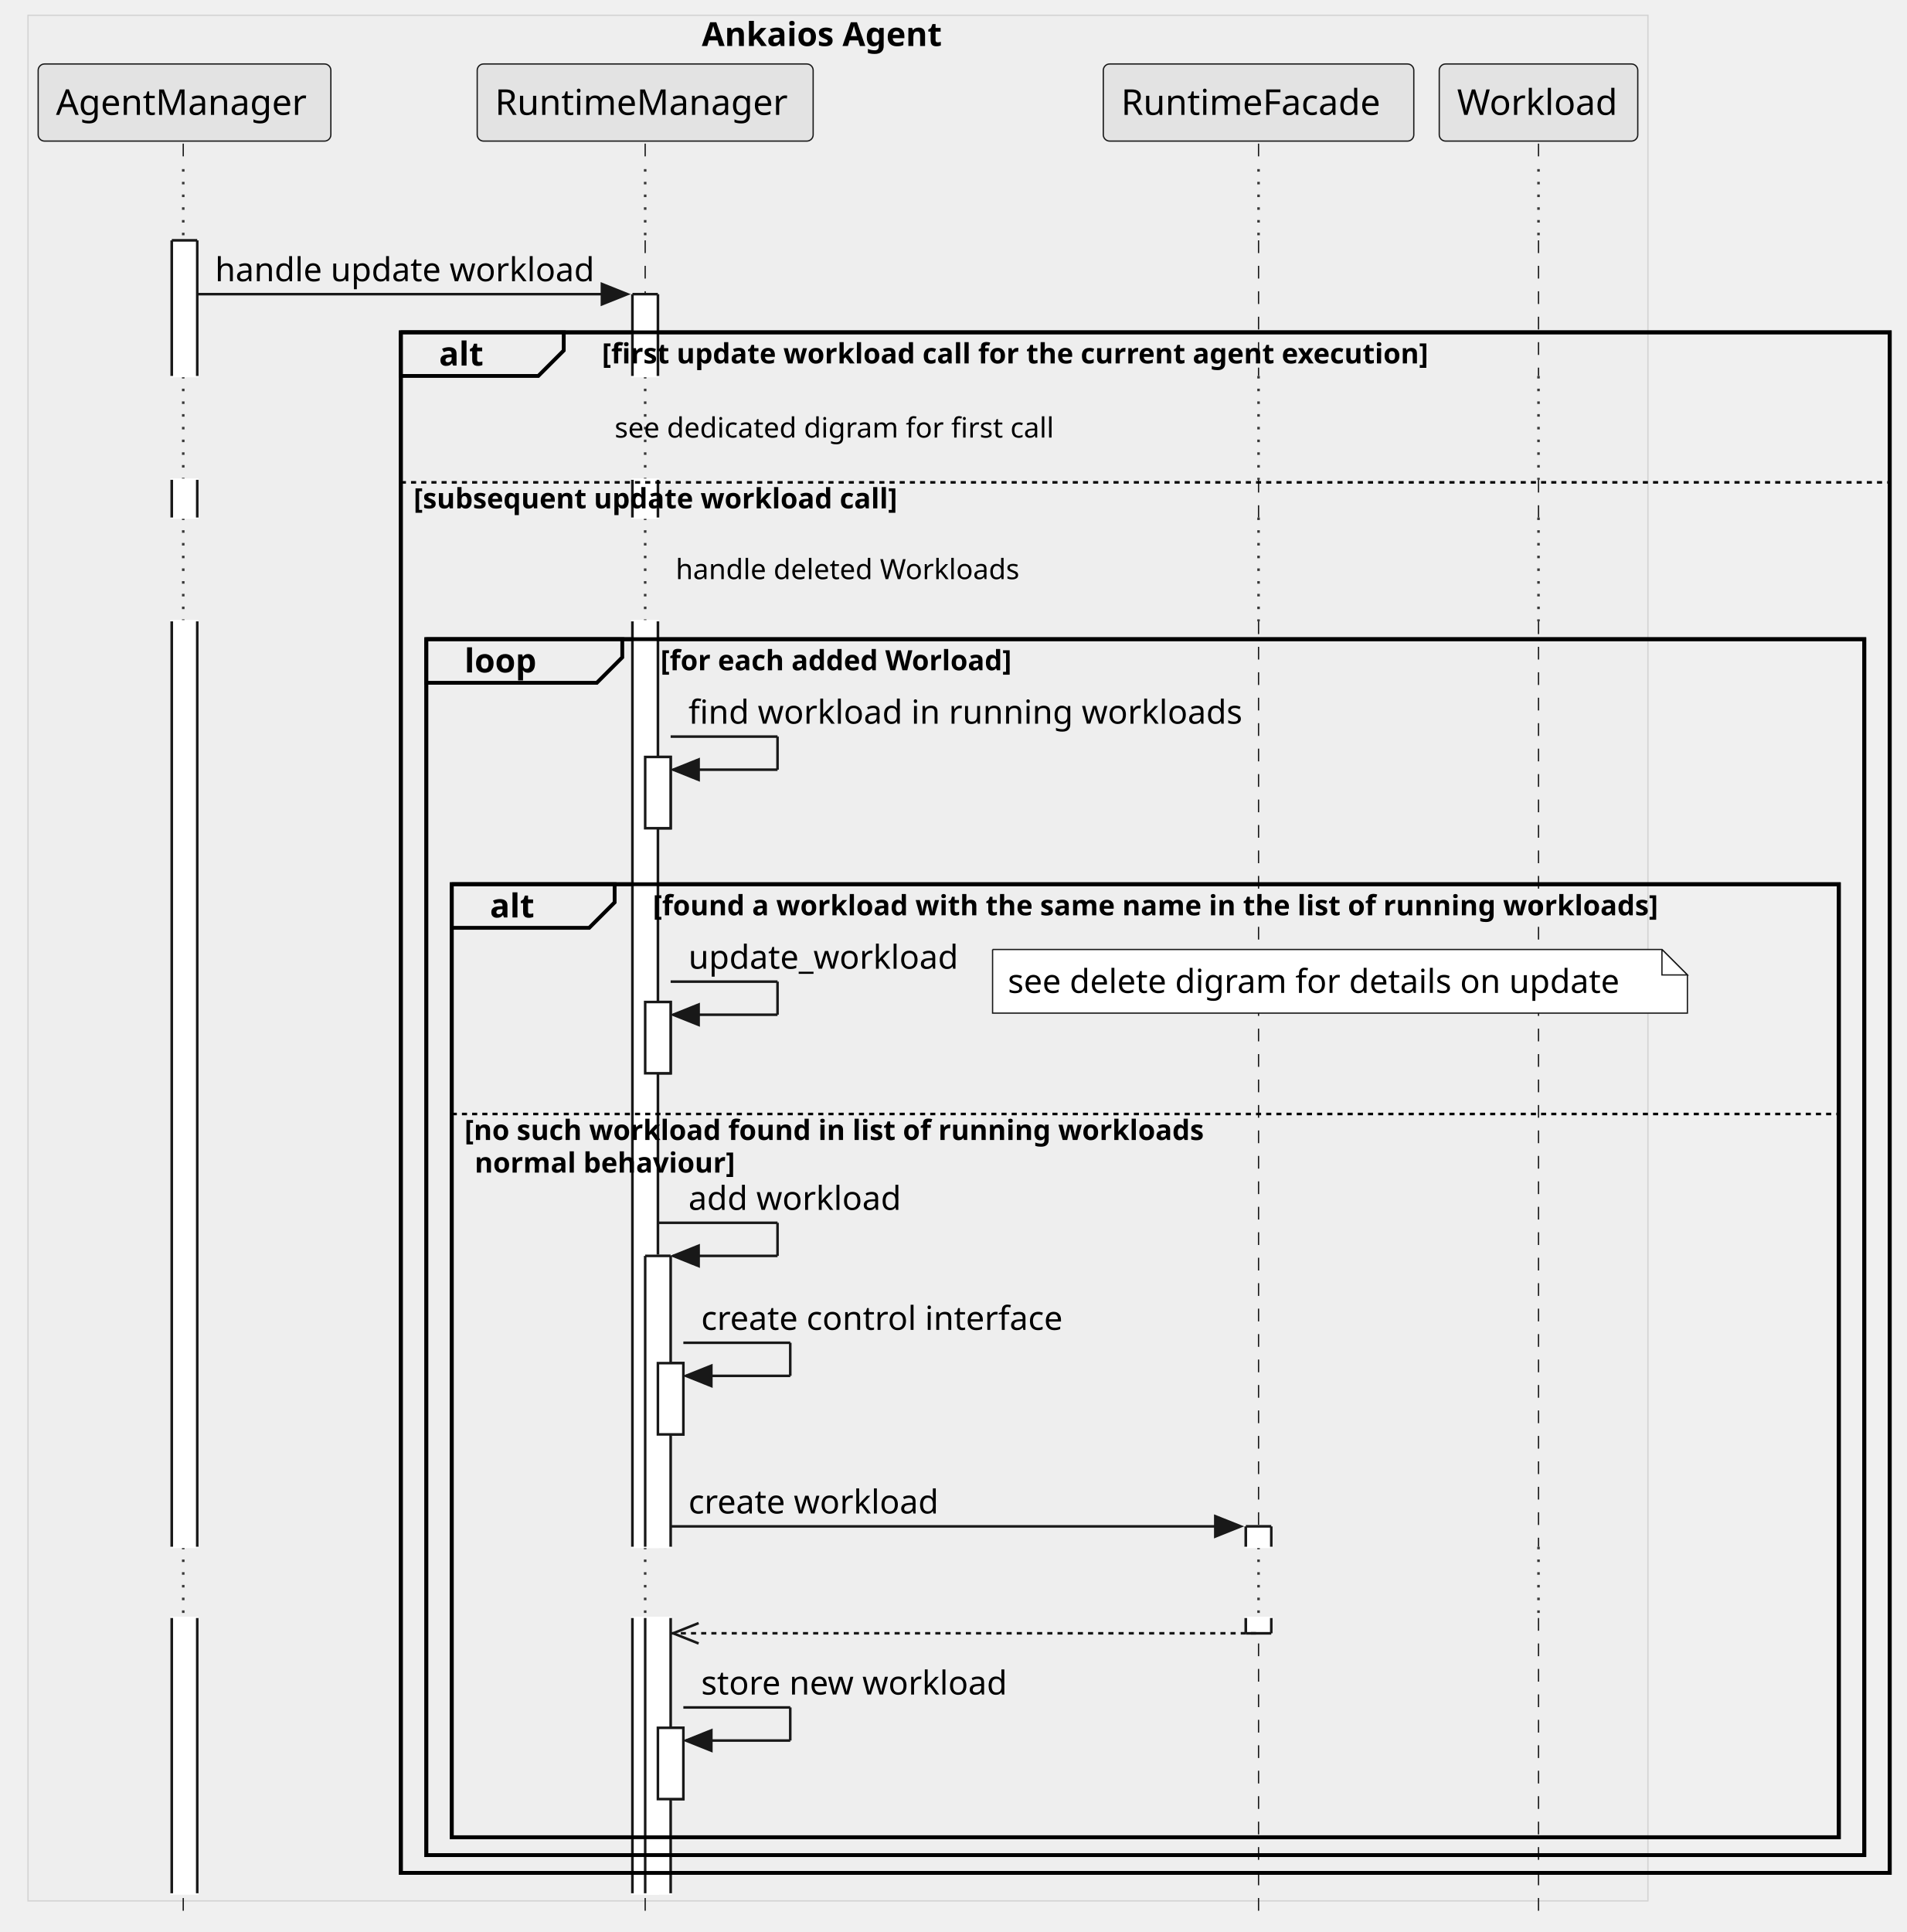
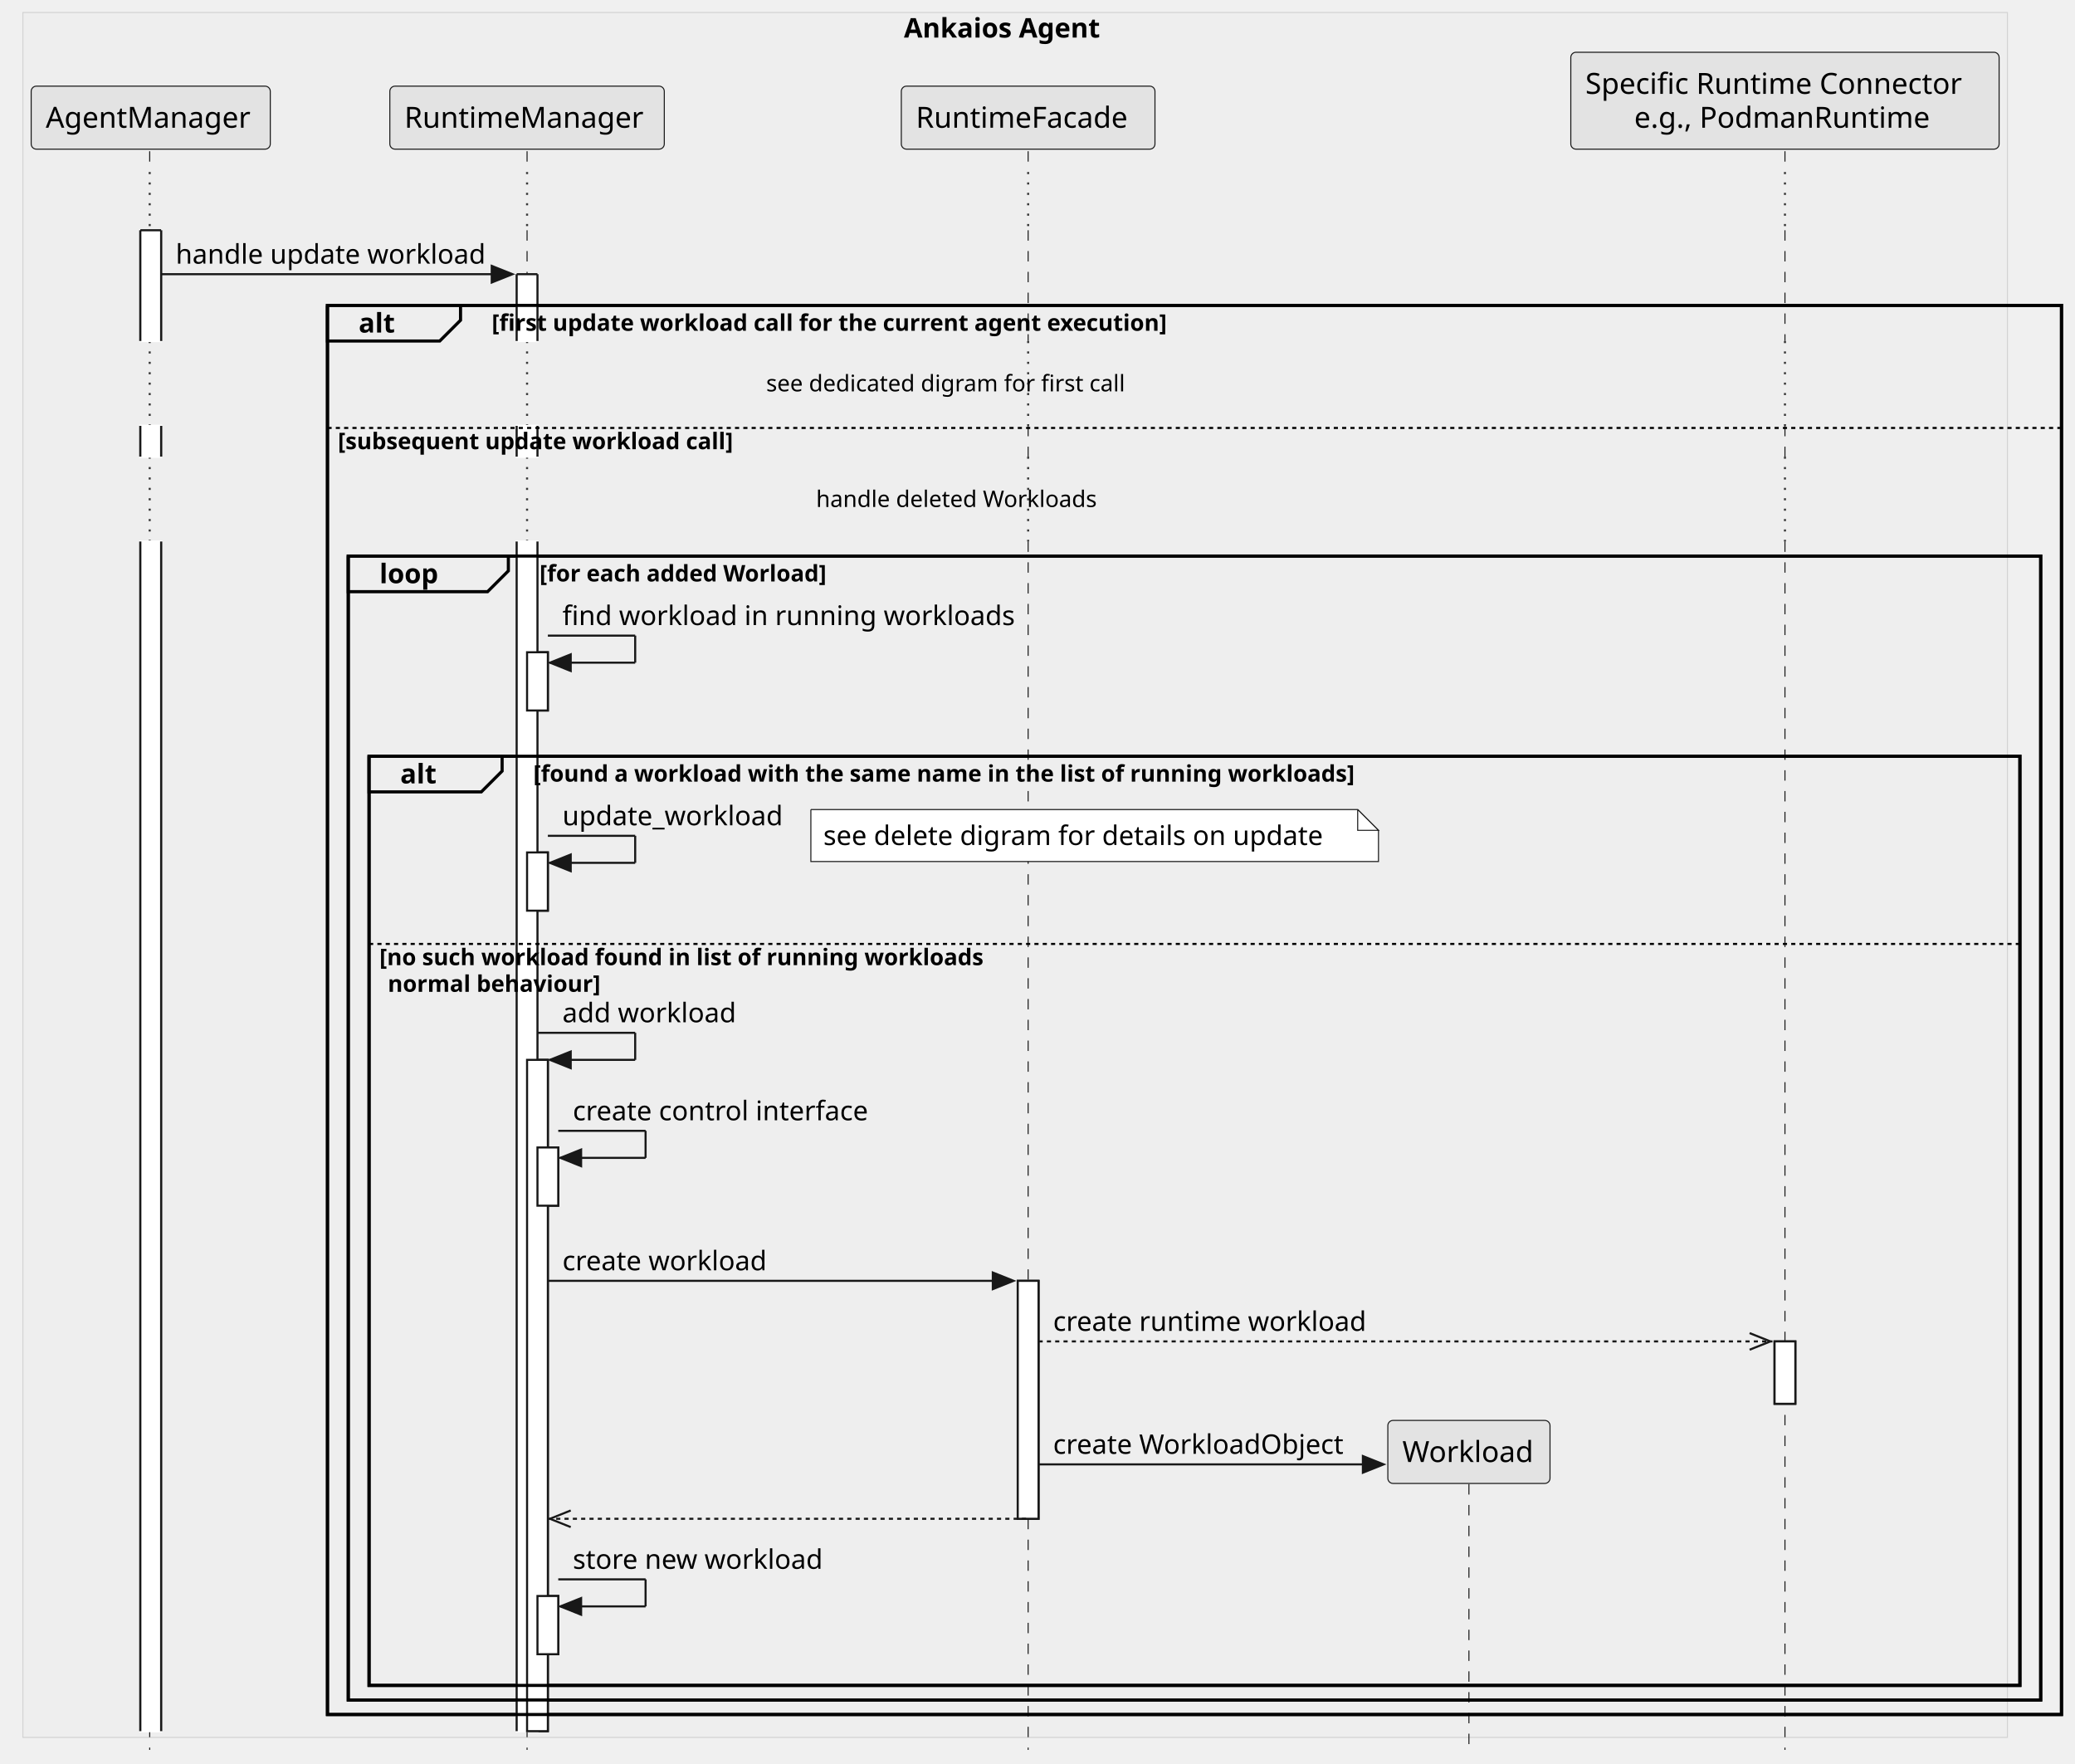
- <svg xmlns="http://www.w3.org/2000/svg" contentStyleType="text/css" height="759px" preserveAspectRatio="none" style="width:749px;height:759px;background:#FFFFFF;" version="1.1" viewBox="0 0 749 759" width="749px" zoomAndPan="magnify">
+ <svg xmlns="http://www.w3.org/2000/svg" contentStyleType="text/css" height="848px" preserveAspectRatio="none" style="width:998px;height:848px;background:#FFFFFF;" version="1.1" viewBox="0 0 998 848" width="998px" zoomAndPan="magnify">
  <defs />
  <g>
-     <rect fill="#EEEEEE" height="740.781" style="stroke:#D3D3D3;stroke-width:0.5;" width="636.5" x="11" y="6" />
-     <text fill="#000000" font-family="sans-serif" font-size="13" font-weight="bold" lengthAdjust="spacing" textLength="107" x="275.75" y="18.067">Ankaios Agent</text>
-     <rect fill="#FFFFFF" height="53.266" style="stroke:#FFFFFF;stroke-width:1.0;" width="10" x="67.5" y="94.43" />
-     <line style="stroke:#181818;stroke-width:1.0;" x1="67.5" x2="67.5" y1="94.43" y2="147.695" />
-     <line style="stroke:#181818;stroke-width:1.0;" x1="77.5" x2="77.5" y1="94.43" y2="147.695" />
-     <line style="stroke:#181818;stroke-width:1.0;" x1="67.5" x2="77.5" y1="94.43" y2="94.43" />
-     <rect fill="#FFFFFF" height="14.805" style="stroke:#FFFFFF;stroke-width:1.0;" width="10" x="67.5" y="188.5" />
-     <line style="stroke:#181818;stroke-width:1.0;" x1="67.5" x2="67.5" y1="188.5" y2="203.305" />
-     <line style="stroke:#181818;stroke-width:1.0;" x1="77.5" x2="77.5" y1="188.5" y2="203.305" />
-     <rect fill="#FFFFFF" height="363.539" style="stroke:#FFFFFF;stroke-width:1.0;" width="10" x="67.5" y="244.109" />
-     <line style="stroke:#181818;stroke-width:1.0;" x1="67.5" x2="67.5" y1="244.109" y2="607.648" />
-     <line style="stroke:#181818;stroke-width:1.0;" x1="77.5" x2="77.5" y1="244.109" y2="607.648" />
-     <rect fill="#FFFFFF" height="108.133" style="stroke:#FFFFFF;stroke-width:1.0;" width="10" x="67.5" y="635.648" />
-     <line style="stroke:#181818;stroke-width:1.0;" x1="67.5" x2="67.5" y1="635.648" y2="743.781" />
-     <line style="stroke:#181818;stroke-width:1.0;" x1="77.5" x2="77.5" y1="635.648" y2="743.781" />
-     <rect fill="#FFFFFF" height="32.133" style="stroke:#FFFFFF;stroke-width:1.0;" width="10" x="248.5" y="115.562" />
-     <line style="stroke:#181818;stroke-width:1.0;" x1="248.5" x2="248.5" y1="115.562" y2="147.695" />
-     <line style="stroke:#181818;stroke-width:1.0;" x1="258.5" x2="258.5" y1="115.562" y2="147.695" />
-     <line style="stroke:#181818;stroke-width:1.0;" x1="248.5" x2="258.5" y1="115.562" y2="115.562" />
-     <rect fill="#FFFFFF" height="14.805" style="stroke:#FFFFFF;stroke-width:1.0;" width="10" x="248.5" y="188.5" />
-     <line style="stroke:#181818;stroke-width:1.0;" x1="248.5" x2="248.5" y1="188.5" y2="203.305" />
-     <line style="stroke:#181818;stroke-width:1.0;" x1="258.5" x2="258.5" y1="188.5" y2="203.305" />
-     <rect fill="#FFFFFF" height="363.539" style="stroke:#FFFFFF;stroke-width:1.0;" width="10" x="248.5" y="244.109" />
-     <line style="stroke:#181818;stroke-width:1.0;" x1="248.5" x2="248.5" y1="244.109" y2="607.648" />
-     <line style="stroke:#181818;stroke-width:1.0;" x1="258.5" x2="258.5" y1="244.109" y2="607.648" />
-     <rect fill="#FFFFFF" height="108.133" style="stroke:#FFFFFF;stroke-width:1.0;" width="10" x="248.5" y="635.648" />
-     <line style="stroke:#181818;stroke-width:1.0;" x1="248.5" x2="248.5" y1="635.648" y2="743.781" />
-     <line style="stroke:#181818;stroke-width:1.0;" x1="258.5" x2="258.5" y1="635.648" y2="743.781" />
-     <rect fill="#FFFFFF" height="28" style="stroke:#181818;stroke-width:1.0;" width="10" x="253.5" y="297.375" />
-     <rect fill="#FFFFFF" height="28" style="stroke:#181818;stroke-width:1.0;" width="10" x="253.5" y="393.641" />
-     <rect fill="#FFFFFF" height="114.266" style="stroke:#FFFFFF;stroke-width:1.0;" width="10" x="253.5" y="493.383" />
-     <line style="stroke:#181818;stroke-width:1.0;" x1="253.5" x2="253.5" y1="493.383" y2="607.648" />
-     <line style="stroke:#181818;stroke-width:1.0;" x1="263.5" x2="263.5" y1="493.383" y2="607.648" />
-     <line style="stroke:#181818;stroke-width:1.0;" x1="253.5" x2="263.5" y1="493.383" y2="493.383" />
-     <rect fill="#FFFFFF" height="108.133" style="stroke:#FFFFFF;stroke-width:1.0;" width="10" x="253.5" y="635.648" />
-     <line style="stroke:#181818;stroke-width:1.0;" x1="253.5" x2="253.5" y1="635.648" y2="743.781" />
-     <line style="stroke:#181818;stroke-width:1.0;" x1="263.5" x2="263.5" y1="635.648" y2="743.781" />
-     <rect fill="#FFFFFF" height="28" style="stroke:#181818;stroke-width:1.0;" width="10" x="258.5" y="535.516" />
-     <rect fill="#FFFFFF" height="28" style="stroke:#181818;stroke-width:1.0;" width="10" x="258.5" y="678.781" />
-     <rect fill="#FFFFFF" height="8" style="stroke:#FFFFFF;stroke-width:1.0;" width="10" x="489.5" y="599.648" />
-     <line style="stroke:#181818;stroke-width:1.0;" x1="489.5" x2="489.5" y1="599.648" y2="607.648" />
-     <line style="stroke:#181818;stroke-width:1.0;" x1="499.5" x2="499.5" y1="599.648" y2="607.648" />
-     <line style="stroke:#181818;stroke-width:1.0;" x1="489.5" x2="499.5" y1="599.648" y2="599.648" />
-     <rect fill="#FFFFFF" height="6" style="stroke:#FFFFFF;stroke-width:1.0;" width="10" x="489.5" y="635.648" />
-     <line style="stroke:#181818;stroke-width:1.0;" x1="489.5" x2="489.5" y1="635.648" y2="641.648" />
-     <line style="stroke:#181818;stroke-width:1.0;" x1="499.5" x2="499.5" y1="635.648" y2="641.648" />
-     <line style="stroke:#181818;stroke-width:1.0;" x1="489.5" x2="499.5" y1="641.648" y2="641.648" />
-     <rect fill="none" height="605.219" style="stroke:#000000;stroke-width:1.5;" width="585" x="157.5" y="130.562" />
-     <rect fill="none" height="477.672" style="stroke:#000000;stroke-width:1.5;" width="565" x="167.5" y="251.109" />
-     <rect fill="none" height="374.406" style="stroke:#000000;stroke-width:1.5;" width="545" x="177.5" y="347.375" />
-     <line style="stroke:#181818;stroke-width:0.5;stroke-dasharray:5.0,5.0;" x1="72" x2="72" y1="56.43" y2="66.43" />
-     <line style="stroke:#383838;stroke-width:1.0;stroke-dasharray:1.0,4.0;" x1="72" x2="72" y1="66.43" y2="94.43" />
-     <line style="stroke:#181818;stroke-width:0.5;stroke-dasharray:5.0,5.0;" x1="72" x2="72" y1="94.43" y2="147.695" />
-     <line style="stroke:#383838;stroke-width:1.0;stroke-dasharray:1.0,4.0;" x1="72" x2="72" y1="147.695" y2="188.5" />
-     <line style="stroke:#181818;stroke-width:0.5;stroke-dasharray:5.0,5.0;" x1="72" x2="72" y1="188.5" y2="203.305" />
-     <line style="stroke:#383838;stroke-width:1.0;stroke-dasharray:1.0,4.0;" x1="72" x2="72" y1="203.305" y2="244.109" />
-     <line style="stroke:#181818;stroke-width:0.5;stroke-dasharray:5.0,5.0;" x1="72" x2="72" y1="244.109" y2="607.648" />
-     <line style="stroke:#383838;stroke-width:1.0;stroke-dasharray:1.0,4.0;" x1="72" x2="72" y1="607.648" y2="635.648" />
-     <line style="stroke:#181818;stroke-width:0.5;stroke-dasharray:5.0,5.0;" x1="72" x2="72" y1="635.648" y2="752.781" />
-     <line style="stroke:#181818;stroke-width:0.5;stroke-dasharray:5.0,5.0;" x1="253.5" x2="253.5" y1="56.43" y2="66.43" />
-     <line style="stroke:#383838;stroke-width:1.0;stroke-dasharray:1.0,4.0;" x1="253.5" x2="253.5" y1="66.43" y2="94.43" />
-     <line style="stroke:#181818;stroke-width:0.5;stroke-dasharray:5.0,5.0;" x1="253.5" x2="253.5" y1="94.43" y2="147.695" />
-     <line style="stroke:#383838;stroke-width:1.0;stroke-dasharray:1.0,4.0;" x1="253.5" x2="253.5" y1="147.695" y2="188.5" />
-     <line style="stroke:#181818;stroke-width:0.5;stroke-dasharray:5.0,5.0;" x1="253.5" x2="253.5" y1="188.5" y2="203.305" />
-     <line style="stroke:#383838;stroke-width:1.0;stroke-dasharray:1.0,4.0;" x1="253.5" x2="253.5" y1="203.305" y2="244.109" />
-     <line style="stroke:#181818;stroke-width:0.5;stroke-dasharray:5.0,5.0;" x1="253.5" x2="253.5" y1="244.109" y2="607.648" />
-     <line style="stroke:#383838;stroke-width:1.0;stroke-dasharray:1.0,4.0;" x1="253.5" x2="253.5" y1="607.648" y2="635.648" />
-     <line style="stroke:#181818;stroke-width:0.5;stroke-dasharray:5.0,5.0;" x1="253.5" x2="253.5" y1="635.648" y2="752.781" />
-     <line style="stroke:#181818;stroke-width:0.5;stroke-dasharray:5.0,5.0;" x1="494.5" x2="494.5" y1="56.43" y2="66.43" />
-     <line style="stroke:#383838;stroke-width:1.0;stroke-dasharray:1.0,4.0;" x1="494.5" x2="494.5" y1="66.43" y2="94.43" />
-     <line style="stroke:#181818;stroke-width:0.5;stroke-dasharray:5.0,5.0;" x1="494.5" x2="494.5" y1="94.43" y2="147.695" />
-     <line style="stroke:#383838;stroke-width:1.0;stroke-dasharray:1.0,4.0;" x1="494.5" x2="494.5" y1="147.695" y2="188.5" />
-     <line style="stroke:#181818;stroke-width:0.5;stroke-dasharray:5.0,5.0;" x1="494.5" x2="494.5" y1="188.5" y2="203.305" />
-     <line style="stroke:#383838;stroke-width:1.0;stroke-dasharray:1.0,4.0;" x1="494.5" x2="494.5" y1="203.305" y2="244.109" />
-     <line style="stroke:#181818;stroke-width:0.5;stroke-dasharray:5.0,5.0;" x1="494.5" x2="494.5" y1="244.109" y2="607.648" />
-     <line style="stroke:#383838;stroke-width:1.0;stroke-dasharray:1.0,4.0;" x1="494.5" x2="494.5" y1="607.648" y2="635.648" />
-     <line style="stroke:#181818;stroke-width:0.5;stroke-dasharray:5.0,5.0;" x1="494.5" x2="494.5" y1="635.648" y2="752.781" />
-     <line style="stroke:#181818;stroke-width:0.5;stroke-dasharray:5.0,5.0;" x1="604.5" x2="604.5" y1="56.43" y2="66.43" />
-     <line style="stroke:#383838;stroke-width:1.0;stroke-dasharray:1.0,4.0;" x1="604.5" x2="604.5" y1="66.43" y2="94.43" />
-     <line style="stroke:#181818;stroke-width:0.5;stroke-dasharray:5.0,5.0;" x1="604.5" x2="604.5" y1="94.43" y2="147.695" />
-     <line style="stroke:#383838;stroke-width:1.0;stroke-dasharray:1.0,4.0;" x1="604.5" x2="604.5" y1="147.695" y2="188.5" />
-     <line style="stroke:#181818;stroke-width:0.5;stroke-dasharray:5.0,5.0;" x1="604.5" x2="604.5" y1="188.5" y2="203.305" />
-     <line style="stroke:#383838;stroke-width:1.0;stroke-dasharray:1.0,4.0;" x1="604.5" x2="604.5" y1="203.305" y2="244.109" />
-     <line style="stroke:#181818;stroke-width:0.5;stroke-dasharray:5.0,5.0;" x1="604.5" x2="604.5" y1="244.109" y2="607.648" />
-     <line style="stroke:#383838;stroke-width:1.0;stroke-dasharray:1.0,4.0;" x1="604.5" x2="604.5" y1="607.648" y2="635.648" />
-     <line style="stroke:#181818;stroke-width:0.5;stroke-dasharray:5.0,5.0;" x1="604.5" x2="604.5" y1="635.648" y2="752.781" />
-     <rect fill="#E3E3E3" height="30.297" rx="2.5" ry="2.5" style="stroke:#181818;stroke-width:0.5;" width="115" x="15" y="25.133" />
-     <text fill="#000000" font-family="sans-serif" font-size="14" lengthAdjust="spacing" textLength="101" x="22" y="45.128">AgentManager</text>
-     <rect fill="#E3E3E3" height="30.297" rx="2.5" ry="2.5" style="stroke:#181818;stroke-width:0.5;" width="132" x="187.5" y="25.133" />
-     <text fill="#000000" font-family="sans-serif" font-size="14" lengthAdjust="spacing" textLength="118" x="194.5" y="45.128">RuntimeManager</text>
-     <rect fill="#E3E3E3" height="30.297" rx="2.5" ry="2.5" style="stroke:#181818;stroke-width:0.5;" width="122" x="433.5" y="25.133" />
-     <text fill="#000000" font-family="sans-serif" font-size="14" lengthAdjust="spacing" textLength="108" x="440.5" y="45.128">RuntimeFacade</text>
-     <rect fill="#E3E3E3" height="30.297" rx="2.5" ry="2.5" style="stroke:#181818;stroke-width:0.5;" width="78" x="565.5" y="25.133" />
-     <text fill="#000000" font-family="sans-serif" font-size="14" lengthAdjust="spacing" textLength="64" x="572.5" y="45.128">Workload</text>
-     <rect fill="#FFFFFF" height="53.266" style="stroke:#FFFFFF;stroke-width:1.0;" width="10" x="67.5" y="94.43" />
-     <line style="stroke:#181818;stroke-width:1.0;" x1="67.5" x2="67.5" y1="94.43" y2="147.695" />
-     <line style="stroke:#181818;stroke-width:1.0;" x1="77.5" x2="77.5" y1="94.43" y2="147.695" />
-     <line style="stroke:#181818;stroke-width:1.0;" x1="67.5" x2="77.5" y1="94.43" y2="94.43" />
-     <rect fill="#FFFFFF" height="14.805" style="stroke:#FFFFFF;stroke-width:1.0;" width="10" x="67.5" y="188.5" />
-     <line style="stroke:#181818;stroke-width:1.0;" x1="67.5" x2="67.5" y1="188.5" y2="203.305" />
-     <line style="stroke:#181818;stroke-width:1.0;" x1="77.5" x2="77.5" y1="188.5" y2="203.305" />
-     <rect fill="#FFFFFF" height="363.539" style="stroke:#FFFFFF;stroke-width:1.0;" width="10" x="67.5" y="244.109" />
-     <line style="stroke:#181818;stroke-width:1.0;" x1="67.5" x2="67.5" y1="244.109" y2="607.648" />
-     <line style="stroke:#181818;stroke-width:1.0;" x1="77.5" x2="77.5" y1="244.109" y2="607.648" />
-     <rect fill="#FFFFFF" height="108.133" style="stroke:#FFFFFF;stroke-width:1.0;" width="10" x="67.5" y="635.648" />
-     <line style="stroke:#181818;stroke-width:1.0;" x1="67.5" x2="67.5" y1="635.648" y2="743.781" />
-     <line style="stroke:#181818;stroke-width:1.0;" x1="77.5" x2="77.5" y1="635.648" y2="743.781" />
-     <rect fill="#FFFFFF" height="32.133" style="stroke:#FFFFFF;stroke-width:1.0;" width="10" x="248.5" y="115.562" />
-     <line style="stroke:#181818;stroke-width:1.0;" x1="248.5" x2="248.5" y1="115.562" y2="147.695" />
-     <line style="stroke:#181818;stroke-width:1.0;" x1="258.5" x2="258.5" y1="115.562" y2="147.695" />
-     <line style="stroke:#181818;stroke-width:1.0;" x1="248.5" x2="258.5" y1="115.562" y2="115.562" />
-     <rect fill="#FFFFFF" height="14.805" style="stroke:#FFFFFF;stroke-width:1.0;" width="10" x="248.5" y="188.5" />
-     <line style="stroke:#181818;stroke-width:1.0;" x1="248.5" x2="248.5" y1="188.5" y2="203.305" />
-     <line style="stroke:#181818;stroke-width:1.0;" x1="258.5" x2="258.5" y1="188.5" y2="203.305" />
-     <rect fill="#FFFFFF" height="363.539" style="stroke:#FFFFFF;stroke-width:1.0;" width="10" x="248.5" y="244.109" />
-     <line style="stroke:#181818;stroke-width:1.0;" x1="248.5" x2="248.5" y1="244.109" y2="607.648" />
-     <line style="stroke:#181818;stroke-width:1.0;" x1="258.5" x2="258.5" y1="244.109" y2="607.648" />
-     <rect fill="#FFFFFF" height="108.133" style="stroke:#FFFFFF;stroke-width:1.0;" width="10" x="248.5" y="635.648" />
-     <line style="stroke:#181818;stroke-width:1.0;" x1="248.5" x2="248.5" y1="635.648" y2="743.781" />
-     <line style="stroke:#181818;stroke-width:1.0;" x1="258.5" x2="258.5" y1="635.648" y2="743.781" />
-     <rect fill="#FFFFFF" height="28" style="stroke:#181818;stroke-width:1.0;" width="10" x="253.5" y="297.375" />
-     <rect fill="#FFFFFF" height="28" style="stroke:#181818;stroke-width:1.0;" width="10" x="253.5" y="393.641" />
-     <rect fill="#FFFFFF" height="114.266" style="stroke:#FFFFFF;stroke-width:1.0;" width="10" x="253.5" y="493.383" />
-     <line style="stroke:#181818;stroke-width:1.0;" x1="253.5" x2="253.5" y1="493.383" y2="607.648" />
-     <line style="stroke:#181818;stroke-width:1.0;" x1="263.5" x2="263.5" y1="493.383" y2="607.648" />
-     <line style="stroke:#181818;stroke-width:1.0;" x1="253.5" x2="263.5" y1="493.383" y2="493.383" />
-     <rect fill="#FFFFFF" height="108.133" style="stroke:#FFFFFF;stroke-width:1.0;" width="10" x="253.5" y="635.648" />
-     <line style="stroke:#181818;stroke-width:1.0;" x1="253.5" x2="253.5" y1="635.648" y2="743.781" />
-     <line style="stroke:#181818;stroke-width:1.0;" x1="263.5" x2="263.5" y1="635.648" y2="743.781" />
-     <rect fill="#FFFFFF" height="28" style="stroke:#181818;stroke-width:1.0;" width="10" x="258.5" y="535.516" />
-     <rect fill="#FFFFFF" height="28" style="stroke:#181818;stroke-width:1.0;" width="10" x="258.5" y="678.781" />
-     <rect fill="#FFFFFF" height="8" style="stroke:#FFFFFF;stroke-width:1.0;" width="10" x="489.5" y="599.648" />
-     <line style="stroke:#181818;stroke-width:1.0;" x1="489.5" x2="489.5" y1="599.648" y2="607.648" />
-     <line style="stroke:#181818;stroke-width:1.0;" x1="499.5" x2="499.5" y1="599.648" y2="607.648" />
-     <line style="stroke:#181818;stroke-width:1.0;" x1="489.5" x2="499.5" y1="599.648" y2="599.648" />
-     <rect fill="#FFFFFF" height="6" style="stroke:#FFFFFF;stroke-width:1.0;" width="10" x="489.5" y="635.648" />
-     <line style="stroke:#181818;stroke-width:1.0;" x1="489.5" x2="489.5" y1="635.648" y2="641.648" />
-     <line style="stroke:#181818;stroke-width:1.0;" x1="499.5" x2="499.5" y1="635.648" y2="641.648" />
-     <line style="stroke:#181818;stroke-width:1.0;" x1="489.5" x2="499.5" y1="641.648" y2="641.648" />
-     <polygon fill="#181818" points="236.5,111.562,246.5,115.562,236.5,119.562" style="stroke:#181818;stroke-width:1.0;" />
-     <line style="stroke:#181818;stroke-width:1.0;" x1="77.5" x2="242.5" y1="115.562" y2="115.562" />
-     <text fill="#000000" font-family="sans-serif" font-size="13" lengthAdjust="spacing" textLength="152" x="84.5" y="110.497">handle update workload</text>
-     <path d="M157.5,130.562 L221.5,130.562 L221.5,137.695 L211.5,147.695 L157.5,147.695 L157.5,130.562 " fill="#EEEEEE" style="stroke:#000000;stroke-width:1.5;" />
-     <rect fill="none" height="605.219" style="stroke:#000000;stroke-width:1.5;" width="585" x="157.5" y="130.562" />
-     <text fill="#000000" font-family="sans-serif" font-size="13" font-weight="bold" lengthAdjust="spacing" textLength="19" x="172.5" y="143.629">alt</text>
-     <text fill="#000000" font-family="sans-serif" font-size="11" font-weight="bold" lengthAdjust="spacing" textLength="380" x="236.5" y="142.773">[first update workload call for the current agent execution]</text>
-     <text fill="#000000" font-family="sans-serif" font-size="11" lengthAdjust="spacing" textLength="194" x="241.5" y="171.906">see dedicated digram for first call</text>
-     <line style="stroke:#000000;stroke-width:1.0;stroke-dasharray:2.0,2.0;" x1="157.5" x2="742.5" y1="189.5" y2="189.5" />
-     <text fill="#000000" font-family="sans-serif" font-size="11" font-weight="bold" lengthAdjust="spacing" textLength="224" x="162.5" y="199.71">[subsequent update workload call]</text>
-     <text fill="#000000" font-family="sans-serif" font-size="11" lengthAdjust="spacing" textLength="146" x="265.5" y="227.515">handle deleted Workloads</text>
-     <path d="M167.5,251.109 L244.5,251.109 L244.5,258.242 L234.5,268.242 L167.5,268.242 L167.5,251.109 " fill="#EEEEEE" style="stroke:#000000;stroke-width:1.5;" />
-     <rect fill="none" height="477.672" style="stroke:#000000;stroke-width:1.5;" width="565" x="167.5" y="251.109" />
-     <text fill="#000000" font-family="sans-serif" font-size="13" font-weight="bold" lengthAdjust="spacing" textLength="32" x="182.5" y="264.176">loop</text>
-     <text fill="#000000" font-family="sans-serif" font-size="11" font-weight="bold" lengthAdjust="spacing" textLength="165" x="259.5" y="263.32">[for each added Worload]</text>
-     <line style="stroke:#181818;stroke-width:1.0;" x1="263.5" x2="305.5" y1="289.375" y2="289.375" />
-     <line style="stroke:#181818;stroke-width:1.0;" x1="305.5" x2="305.5" y1="289.375" y2="302.375" />
-     <line style="stroke:#181818;stroke-width:1.0;" x1="264.5" x2="305.5" y1="302.375" y2="302.375" />
-     <polygon fill="#181818" points="274.5,298.375,264.5,302.375,274.5,306.375" style="stroke:#181818;stroke-width:1.0;" />
-     <text fill="#000000" font-family="sans-serif" font-size="13" lengthAdjust="spacing" textLength="217" x="270.5" y="284.309">find workload in running workloads</text>
-     <path d="M177.5,347.375 L241.5,347.375 L241.5,354.508 L231.5,364.508 L177.5,364.508 L177.5,347.375 " fill="#EEEEEE" style="stroke:#000000;stroke-width:1.5;" />
-     <rect fill="none" height="374.406" style="stroke:#000000;stroke-width:1.5;" width="545" x="177.5" y="347.375" />
-     <text fill="#000000" font-family="sans-serif" font-size="13" font-weight="bold" lengthAdjust="spacing" textLength="19" x="192.5" y="360.442">alt</text>
-     <text fill="#000000" font-family="sans-serif" font-size="11" font-weight="bold" lengthAdjust="spacing" textLength="461" x="256.5" y="359.585">[found a workload with the same name in the list of running workloads]</text>
-     <line style="stroke:#181818;stroke-width:1.0;" x1="263.5" x2="305.5" y1="385.641" y2="385.641" />
-     <line style="stroke:#181818;stroke-width:1.0;" x1="305.5" x2="305.5" y1="385.641" y2="398.641" />
-     <line style="stroke:#181818;stroke-width:1.0;" x1="264.5" x2="305.5" y1="398.641" y2="398.641" />
-     <polygon fill="#181818" points="274.5,394.641,264.5,398.641,274.5,402.641" style="stroke:#181818;stroke-width:1.0;" />
-     <text fill="#000000" font-family="sans-serif" font-size="13" lengthAdjust="spacing" textLength="108" x="270.5" y="380.575">update_workload</text>
-     <path d="M390,373.008 L390,398.008 L663,398.008 L663,383.008 L653,373.008 L390,373.008 " fill="#FFFFFF" style="stroke:#181818;stroke-width:0.5;" />
-     <path d="M653,373.008 L653,383.008 L663,383.008 L653,373.008 " fill="#FFFFFF" style="stroke:#181818;stroke-width:0.5;" />
-     <text fill="#000000" font-family="sans-serif" font-size="13" lengthAdjust="spacing" textLength="252" x="396" y="390.075">see delete digram for details on update</text>
-     <line style="stroke:#000000;stroke-width:1.0;stroke-dasharray:2.0,2.0;" x1="177.5" x2="722.5" y1="437.641" y2="437.641" />
-     <text fill="#000000" font-family="sans-serif" font-size="11" font-weight="bold" lengthAdjust="spacing" textLength="339" x="182.5" y="447.851">[no such workload found in list of running workloads</text>
-     <text fill="#000000" font-family="sans-serif" font-size="11" font-weight="bold" lengthAdjust="spacing" textLength="117" x="186.5" y="460.656">normal behaviour]</text>
-     <line style="stroke:#181818;stroke-width:1.0;" x1="258.5" x2="305.5" y1="480.383" y2="480.383" />
-     <line style="stroke:#181818;stroke-width:1.0;" x1="305.5" x2="305.5" y1="480.383" y2="493.383" />
-     <line style="stroke:#181818;stroke-width:1.0;" x1="264.5" x2="305.5" y1="493.383" y2="493.383" />
-     <polygon fill="#181818" points="274.5,489.383,264.5,493.383,274.5,497.383" style="stroke:#181818;stroke-width:1.0;" />
-     <text fill="#000000" font-family="sans-serif" font-size="13" lengthAdjust="spacing" textLength="84" x="270.5" y="475.317">add workload</text>
-     <line style="stroke:#181818;stroke-width:1.0;" x1="268.5" x2="310.5" y1="527.516" y2="527.516" />
-     <line style="stroke:#181818;stroke-width:1.0;" x1="310.5" x2="310.5" y1="527.516" y2="540.516" />
-     <line style="stroke:#181818;stroke-width:1.0;" x1="269.5" x2="310.5" y1="540.516" y2="540.516" />
-     <polygon fill="#181818" points="279.5,536.516,269.5,540.516,279.5,544.516" style="stroke:#181818;stroke-width:1.0;" />
-     <text fill="#000000" font-family="sans-serif" font-size="13" lengthAdjust="spacing" textLength="149" x="275.5" y="522.45">create control interface</text>
-     <polygon fill="#181818" points="477.5,595.648,487.5,599.648,477.5,603.648" style="stroke:#181818;stroke-width:1.0;" />
-     <line style="stroke:#181818;stroke-width:1.0;" x1="263.5" x2="483.5" y1="599.648" y2="599.648" />
-     <text fill="#000000" font-family="sans-serif" font-size="13" lengthAdjust="spacing" textLength="101" x="270.5" y="594.582">create workload</text>
-     <line style="stroke:#181818;stroke-width:1.0;" x1="264.5" x2="274.5" y1="641.648" y2="637.648" />
-     <line style="stroke:#181818;stroke-width:1.0;" x1="264.5" x2="274.5" y1="641.648" y2="645.648" />
-     <line style="stroke:#181818;stroke-width:1.0;stroke-dasharray:2.0,2.0;" x1="263.5" x2="493.5" y1="641.648" y2="641.648" />
-     <line style="stroke:#181818;stroke-width:1.0;" x1="268.5" x2="310.5" y1="670.781" y2="670.781" />
-     <line style="stroke:#181818;stroke-width:1.0;" x1="310.5" x2="310.5" y1="670.781" y2="683.781" />
-     <line style="stroke:#181818;stroke-width:1.0;" x1="269.5" x2="310.5" y1="683.781" y2="683.781" />
-     <polygon fill="#181818" points="279.5,679.781,269.5,683.781,279.5,687.781" style="stroke:#181818;stroke-width:1.0;" />
-     <text fill="#000000" font-family="sans-serif" font-size="13" lengthAdjust="spacing" textLength="122" x="275.5" y="665.715">store new workload</text>
+     <rect fill="#EEEEEE" height="829.508" style="stroke:#D3D3D3;stroke-width:0.5;" width="954.5" x="11" y="6" />
+     <text fill="#000000" font-family="sans-serif" font-size="13" font-weight="bold" lengthAdjust="spacing" textLength="107" x="434.75" y="18.067">Ankaios Agent</text>
+     <rect fill="#FFFFFF" height="53.266" style="stroke:#FFFFFF;stroke-width:1.0;" width="10" x="67.5" y="110.727" />
+     <line style="stroke:#181818;stroke-width:1.0;" x1="67.5" x2="67.5" y1="110.727" y2="163.992" />
+     <line style="stroke:#181818;stroke-width:1.0;" x1="77.5" x2="77.5" y1="110.727" y2="163.992" />
+     <line style="stroke:#181818;stroke-width:1.0;" x1="67.5" x2="77.5" y1="110.727" y2="110.727" />
+     <rect fill="#FFFFFF" height="14.805" style="stroke:#FFFFFF;stroke-width:1.0;" width="10" x="67.5" y="204.797" />
+     <line style="stroke:#181818;stroke-width:1.0;" x1="67.5" x2="67.5" y1="204.797" y2="219.602" />
+     <line style="stroke:#181818;stroke-width:1.0;" x1="77.5" x2="77.5" y1="204.797" y2="219.602" />
+     <rect fill="#FFFFFF" height="572.102" style="stroke:#FFFFFF;stroke-width:1.0;" width="10" x="67.5" y="260.406" />
+     <line style="stroke:#181818;stroke-width:1.0;" x1="67.5" x2="67.5" y1="260.406" y2="832.508" />
+     <line style="stroke:#181818;stroke-width:1.0;" x1="77.5" x2="77.5" y1="260.406" y2="832.508" />
+     <rect fill="#FFFFFF" height="32.133" style="stroke:#FFFFFF;stroke-width:1.0;" width="10" x="248.5" y="131.859" />
+     <line style="stroke:#181818;stroke-width:1.0;" x1="248.5" x2="248.5" y1="131.859" y2="163.992" />
+     <line style="stroke:#181818;stroke-width:1.0;" x1="258.5" x2="258.5" y1="131.859" y2="163.992" />
+     <line style="stroke:#181818;stroke-width:1.0;" x1="248.5" x2="258.5" y1="131.859" y2="131.859" />
+     <rect fill="#FFFFFF" height="14.805" style="stroke:#FFFFFF;stroke-width:1.0;" width="10" x="248.5" y="204.797" />
+     <line style="stroke:#181818;stroke-width:1.0;" x1="248.5" x2="248.5" y1="204.797" y2="219.602" />
+     <line style="stroke:#181818;stroke-width:1.0;" x1="258.5" x2="258.5" y1="204.797" y2="219.602" />
+     <rect fill="#FFFFFF" height="572.102" style="stroke:#FFFFFF;stroke-width:1.0;" width="10" x="248.5" y="260.406" />
+     <line style="stroke:#181818;stroke-width:1.0;" x1="248.5" x2="248.5" y1="260.406" y2="832.508" />
+     <line style="stroke:#181818;stroke-width:1.0;" x1="258.5" x2="258.5" y1="260.406" y2="832.508" />
+     <rect fill="#FFFFFF" height="28" style="stroke:#181818;stroke-width:1.0;" width="10" x="253.5" y="313.672" />
+     <rect fill="#FFFFFF" height="28" style="stroke:#181818;stroke-width:1.0;" width="10" x="253.5" y="409.938" />
+     <rect fill="#FFFFFF" height="322.828" style="stroke:#181818;stroke-width:1.0;" width="10" x="253.5" y="509.68" />
+     <rect fill="#FFFFFF" height="28" style="stroke:#181818;stroke-width:1.0;" width="10" x="258.5" y="551.812" />
+     <rect fill="#FFFFFF" height="28" style="stroke:#181818;stroke-width:1.0;" width="10" x="258.5" y="767.508" />
+     <rect fill="#FFFFFF" height="114.43" style="stroke:#181818;stroke-width:1.0;" width="10" x="489.5" y="615.945" />
+     <rect fill="#FFFFFF" height="30" style="stroke:#181818;stroke-width:1.0;" width="10" x="853.5" y="645.078" />
+     <rect fill="none" height="677.648" style="stroke:#000000;stroke-width:1.5;" width="834" x="157.5" y="146.859" />
+     <rect fill="none" height="550.102" style="stroke:#000000;stroke-width:1.5;" width="814" x="167.5" y="267.406" />
+     <rect fill="none" height="446.836" style="stroke:#000000;stroke-width:1.5;" width="794" x="177.5" y="363.672" />
+     <line style="stroke:#181818;stroke-width:0.5;stroke-dasharray:5.0,5.0;" x1="72" x2="72" y1="72.727" y2="82.727" />
+     <line style="stroke:#383838;stroke-width:1.0;stroke-dasharray:1.0,4.0;" x1="72" x2="72" y1="82.727" y2="110.727" />
+     <line style="stroke:#181818;stroke-width:0.5;stroke-dasharray:5.0,5.0;" x1="72" x2="72" y1="110.727" y2="163.992" />
+     <line style="stroke:#383838;stroke-width:1.0;stroke-dasharray:1.0,4.0;" x1="72" x2="72" y1="163.992" y2="204.797" />
+     <line style="stroke:#181818;stroke-width:0.5;stroke-dasharray:5.0,5.0;" x1="72" x2="72" y1="204.797" y2="219.602" />
+     <line style="stroke:#383838;stroke-width:1.0;stroke-dasharray:1.0,4.0;" x1="72" x2="72" y1="219.602" y2="260.406" />
+     <line style="stroke:#181818;stroke-width:0.5;stroke-dasharray:5.0,5.0;" x1="72" x2="72" y1="260.406" y2="841.508" />
+     <line style="stroke:#181818;stroke-width:0.5;stroke-dasharray:5.0,5.0;" x1="253.5" x2="253.5" y1="72.727" y2="82.727" />
+     <line style="stroke:#383838;stroke-width:1.0;stroke-dasharray:1.0,4.0;" x1="253.5" x2="253.5" y1="82.727" y2="110.727" />
+     <line style="stroke:#181818;stroke-width:0.5;stroke-dasharray:5.0,5.0;" x1="253.5" x2="253.5" y1="110.727" y2="163.992" />
+     <line style="stroke:#383838;stroke-width:1.0;stroke-dasharray:1.0,4.0;" x1="253.5" x2="253.5" y1="163.992" y2="204.797" />
+     <line style="stroke:#181818;stroke-width:0.5;stroke-dasharray:5.0,5.0;" x1="253.5" x2="253.5" y1="204.797" y2="219.602" />
+     <line style="stroke:#383838;stroke-width:1.0;stroke-dasharray:1.0,4.0;" x1="253.5" x2="253.5" y1="219.602" y2="260.406" />
+     <line style="stroke:#181818;stroke-width:0.5;stroke-dasharray:5.0,5.0;" x1="253.5" x2="253.5" y1="260.406" y2="841.508" />
+     <line style="stroke:#181818;stroke-width:0.5;stroke-dasharray:5.0,5.0;" x1="494.5" x2="494.5" y1="72.727" y2="82.727" />
+     <line style="stroke:#383838;stroke-width:1.0;stroke-dasharray:1.0,4.0;" x1="494.5" x2="494.5" y1="82.727" y2="110.727" />
+     <line style="stroke:#181818;stroke-width:0.5;stroke-dasharray:5.0,5.0;" x1="494.5" x2="494.5" y1="110.727" y2="163.992" />
+     <line style="stroke:#383838;stroke-width:1.0;stroke-dasharray:1.0,4.0;" x1="494.5" x2="494.5" y1="163.992" y2="204.797" />
+     <line style="stroke:#181818;stroke-width:0.5;stroke-dasharray:5.0,5.0;" x1="494.5" x2="494.5" y1="204.797" y2="219.602" />
+     <line style="stroke:#383838;stroke-width:1.0;stroke-dasharray:1.0,4.0;" x1="494.5" x2="494.5" y1="219.602" y2="260.406" />
+     <line style="stroke:#181818;stroke-width:0.5;stroke-dasharray:5.0,5.0;" x1="494.5" x2="494.5" y1="260.406" y2="841.508" />
+     <line style="stroke:#181818;stroke-width:0.5;stroke-dasharray:5.0,5.0;" x1="706.5" x2="706.5" y1="713.727" y2="841.508" />
+     <line style="stroke:#181818;stroke-width:0.5;stroke-dasharray:5.0,5.0;" x1="858.5" x2="858.5" y1="72.727" y2="82.727" />
+     <line style="stroke:#383838;stroke-width:1.0;stroke-dasharray:1.0,4.0;" x1="858.5" x2="858.5" y1="82.727" y2="110.727" />
+     <line style="stroke:#181818;stroke-width:0.5;stroke-dasharray:5.0,5.0;" x1="858.5" x2="858.5" y1="110.727" y2="163.992" />
+     <line style="stroke:#383838;stroke-width:1.0;stroke-dasharray:1.0,4.0;" x1="858.5" x2="858.5" y1="163.992" y2="204.797" />
+     <line style="stroke:#181818;stroke-width:0.5;stroke-dasharray:5.0,5.0;" x1="858.5" x2="858.5" y1="204.797" y2="219.602" />
+     <line style="stroke:#383838;stroke-width:1.0;stroke-dasharray:1.0,4.0;" x1="858.5" x2="858.5" y1="219.602" y2="260.406" />
+     <line style="stroke:#181818;stroke-width:0.5;stroke-dasharray:5.0,5.0;" x1="858.5" x2="858.5" y1="260.406" y2="841.508" />
+     <rect fill="#E3E3E3" height="30.297" rx="2.5" ry="2.5" style="stroke:#181818;stroke-width:0.5;" width="115" x="15" y="41.43" />
+     <text fill="#000000" font-family="sans-serif" font-size="14" lengthAdjust="spacing" textLength="101" x="22" y="61.425">AgentManager</text>
+     <rect fill="#E3E3E3" height="30.297" rx="2.5" ry="2.5" style="stroke:#181818;stroke-width:0.5;" width="132" x="187.5" y="41.43" />
+     <text fill="#000000" font-family="sans-serif" font-size="14" lengthAdjust="spacing" textLength="118" x="194.5" y="61.425">RuntimeManager</text>
+     <rect fill="#E3E3E3" height="30.297" rx="2.5" ry="2.5" style="stroke:#181818;stroke-width:0.5;" width="122" x="433.5" y="41.43" />
+     <text fill="#000000" font-family="sans-serif" font-size="14" lengthAdjust="spacing" textLength="108" x="440.5" y="61.425">RuntimeFacade</text>
+     <rect fill="#E3E3E3" height="46.594" rx="2.5" ry="2.5" style="stroke:#181818;stroke-width:0.5;" width="206" x="755.5" y="25.133" />
+     <text fill="#000000" font-family="sans-serif" font-size="14" lengthAdjust="spacing" textLength="192" x="762.5" y="45.128">Specific Runtime Connector</text>
+     <text fill="#000000" font-family="sans-serif" font-size="14" lengthAdjust="spacing" textLength="149" x="786" y="61.425">e.g., PodmanRuntime</text>
+     <rect fill="#FFFFFF" height="53.266" style="stroke:#FFFFFF;stroke-width:1.0;" width="10" x="67.5" y="110.727" />
+     <line style="stroke:#181818;stroke-width:1.0;" x1="67.5" x2="67.5" y1="110.727" y2="163.992" />
+     <line style="stroke:#181818;stroke-width:1.0;" x1="77.5" x2="77.5" y1="110.727" y2="163.992" />
+     <line style="stroke:#181818;stroke-width:1.0;" x1="67.5" x2="77.5" y1="110.727" y2="110.727" />
+     <rect fill="#FFFFFF" height="14.805" style="stroke:#FFFFFF;stroke-width:1.0;" width="10" x="67.5" y="204.797" />
+     <line style="stroke:#181818;stroke-width:1.0;" x1="67.5" x2="67.5" y1="204.797" y2="219.602" />
+     <line style="stroke:#181818;stroke-width:1.0;" x1="77.5" x2="77.5" y1="204.797" y2="219.602" />
+     <rect fill="#FFFFFF" height="572.102" style="stroke:#FFFFFF;stroke-width:1.0;" width="10" x="67.5" y="260.406" />
+     <line style="stroke:#181818;stroke-width:1.0;" x1="67.5" x2="67.5" y1="260.406" y2="832.508" />
+     <line style="stroke:#181818;stroke-width:1.0;" x1="77.5" x2="77.5" y1="260.406" y2="832.508" />
+     <rect fill="#FFFFFF" height="32.133" style="stroke:#FFFFFF;stroke-width:1.0;" width="10" x="248.5" y="131.859" />
+     <line style="stroke:#181818;stroke-width:1.0;" x1="248.5" x2="248.5" y1="131.859" y2="163.992" />
+     <line style="stroke:#181818;stroke-width:1.0;" x1="258.5" x2="258.5" y1="131.859" y2="163.992" />
+     <line style="stroke:#181818;stroke-width:1.0;" x1="248.5" x2="258.5" y1="131.859" y2="131.859" />
+     <rect fill="#FFFFFF" height="14.805" style="stroke:#FFFFFF;stroke-width:1.0;" width="10" x="248.5" y="204.797" />
+     <line style="stroke:#181818;stroke-width:1.0;" x1="248.5" x2="248.5" y1="204.797" y2="219.602" />
+     <line style="stroke:#181818;stroke-width:1.0;" x1="258.5" x2="258.5" y1="204.797" y2="219.602" />
+     <rect fill="#FFFFFF" height="572.102" style="stroke:#FFFFFF;stroke-width:1.0;" width="10" x="248.5" y="260.406" />
+     <line style="stroke:#181818;stroke-width:1.0;" x1="248.5" x2="248.5" y1="260.406" y2="832.508" />
+     <line style="stroke:#181818;stroke-width:1.0;" x1="258.5" x2="258.5" y1="260.406" y2="832.508" />
+     <rect fill="#FFFFFF" height="28" style="stroke:#181818;stroke-width:1.0;" width="10" x="253.5" y="313.672" />
+     <rect fill="#FFFFFF" height="28" style="stroke:#181818;stroke-width:1.0;" width="10" x="253.5" y="409.938" />
+     <rect fill="#FFFFFF" height="322.828" style="stroke:#181818;stroke-width:1.0;" width="10" x="253.5" y="509.68" />
+     <rect fill="#FFFFFF" height="28" style="stroke:#181818;stroke-width:1.0;" width="10" x="258.5" y="551.812" />
+     <rect fill="#FFFFFF" height="28" style="stroke:#181818;stroke-width:1.0;" width="10" x="258.5" y="767.508" />
+     <rect fill="#FFFFFF" height="114.43" style="stroke:#181818;stroke-width:1.0;" width="10" x="489.5" y="615.945" />
+     <rect fill="#FFFFFF" height="30" style="stroke:#181818;stroke-width:1.0;" width="10" x="853.5" y="645.078" />
+     <polygon fill="#181818" points="236.5,127.859,246.5,131.859,236.5,135.859" style="stroke:#181818;stroke-width:1.0;" />
+     <line style="stroke:#181818;stroke-width:1.0;" x1="77.5" x2="242.5" y1="131.859" y2="131.859" />
+     <text fill="#000000" font-family="sans-serif" font-size="13" lengthAdjust="spacing" textLength="152" x="84.5" y="126.793">handle update workload</text>
+     <path d="M157.5,146.859 L221.5,146.859 L221.5,153.992 L211.5,163.992 L157.5,163.992 L157.5,146.859 " fill="#EEEEEE" style="stroke:#000000;stroke-width:1.5;" />
+     <rect fill="none" height="677.648" style="stroke:#000000;stroke-width:1.5;" width="834" x="157.5" y="146.859" />
+     <text fill="#000000" font-family="sans-serif" font-size="13" font-weight="bold" lengthAdjust="spacing" textLength="19" x="172.5" y="159.926">alt</text>
+     <text fill="#000000" font-family="sans-serif" font-size="11" font-weight="bold" lengthAdjust="spacing" textLength="380" x="236.5" y="159.07">[first update workload call for the current agent execution]</text>
+     <text fill="#000000" font-family="sans-serif" font-size="11" lengthAdjust="spacing" textLength="194" x="368.5" y="188.203">see dedicated digram for first call</text>
+     <line style="stroke:#000000;stroke-width:1.0;stroke-dasharray:2.0,2.0;" x1="157.5" x2="991.5" y1="205.797" y2="205.797" />
+     <text fill="#000000" font-family="sans-serif" font-size="11" font-weight="bold" lengthAdjust="spacing" textLength="224" x="162.5" y="216.007">[subsequent update workload call]</text>
+     <text fill="#000000" font-family="sans-serif" font-size="11" lengthAdjust="spacing" textLength="146" x="392.5" y="243.812">handle deleted Workloads</text>
+     <path d="M167.5,267.406 L244.5,267.406 L244.5,274.539 L234.5,284.539 L167.5,284.539 L167.5,267.406 " fill="#EEEEEE" style="stroke:#000000;stroke-width:1.5;" />
+     <rect fill="none" height="550.102" style="stroke:#000000;stroke-width:1.5;" width="814" x="167.5" y="267.406" />
+     <text fill="#000000" font-family="sans-serif" font-size="13" font-weight="bold" lengthAdjust="spacing" textLength="32" x="182.5" y="280.473">loop</text>
+     <text fill="#000000" font-family="sans-serif" font-size="11" font-weight="bold" lengthAdjust="spacing" textLength="165" x="259.5" y="279.617">[for each added Worload]</text>
+     <line style="stroke:#181818;stroke-width:1.0;" x1="263.5" x2="305.5" y1="305.672" y2="305.672" />
+     <line style="stroke:#181818;stroke-width:1.0;" x1="305.5" x2="305.5" y1="305.672" y2="318.672" />
+     <line style="stroke:#181818;stroke-width:1.0;" x1="264.5" x2="305.5" y1="318.672" y2="318.672" />
+     <polygon fill="#181818" points="274.5,314.672,264.5,318.672,274.5,322.672" style="stroke:#181818;stroke-width:1.0;" />
+     <text fill="#000000" font-family="sans-serif" font-size="13" lengthAdjust="spacing" textLength="217" x="270.5" y="300.606">find workload in running workloads</text>
+     <path d="M177.5,363.672 L241.5,363.672 L241.5,370.805 L231.5,380.805 L177.5,380.805 L177.5,363.672 " fill="#EEEEEE" style="stroke:#000000;stroke-width:1.5;" />
+     <rect fill="none" height="446.836" style="stroke:#000000;stroke-width:1.5;" width="794" x="177.5" y="363.672" />
+     <text fill="#000000" font-family="sans-serif" font-size="13" font-weight="bold" lengthAdjust="spacing" textLength="19" x="192.5" y="376.739">alt</text>
+     <text fill="#000000" font-family="sans-serif" font-size="11" font-weight="bold" lengthAdjust="spacing" textLength="461" x="256.5" y="375.882">[found a workload with the same name in the list of running workloads]</text>
+     <line style="stroke:#181818;stroke-width:1.0;" x1="263.5" x2="305.5" y1="401.938" y2="401.938" />
+     <line style="stroke:#181818;stroke-width:1.0;" x1="305.5" x2="305.5" y1="401.938" y2="414.938" />
+     <line style="stroke:#181818;stroke-width:1.0;" x1="264.5" x2="305.5" y1="414.938" y2="414.938" />
+     <polygon fill="#181818" points="274.5,410.938,264.5,414.938,274.5,418.938" style="stroke:#181818;stroke-width:1.0;" />
+     <text fill="#000000" font-family="sans-serif" font-size="13" lengthAdjust="spacing" textLength="108" x="270.5" y="396.872">update_workload</text>
+     <path d="M390,389.305 L390,414.305 L663,414.305 L663,399.305 L653,389.305 L390,389.305 " fill="#FFFFFF" style="stroke:#181818;stroke-width:0.5;" />
+     <path d="M653,389.305 L653,399.305 L663,399.305 L653,389.305 " fill="#FFFFFF" style="stroke:#181818;stroke-width:0.5;" />
+     <text fill="#000000" font-family="sans-serif" font-size="13" lengthAdjust="spacing" textLength="252" x="396" y="406.372">see delete digram for details on update</text>
+     <line style="stroke:#000000;stroke-width:1.0;stroke-dasharray:2.0,2.0;" x1="177.5" x2="971.5" y1="453.938" y2="453.938" />
+     <text fill="#000000" font-family="sans-serif" font-size="11" font-weight="bold" lengthAdjust="spacing" textLength="339" x="182.5" y="464.148">[no such workload found in list of running workloads</text>
+     <text fill="#000000" font-family="sans-serif" font-size="11" font-weight="bold" lengthAdjust="spacing" textLength="117" x="186.5" y="476.953">normal behaviour]</text>
+     <line style="stroke:#181818;stroke-width:1.0;" x1="258.5" x2="305.5" y1="496.68" y2="496.68" />
+     <line style="stroke:#181818;stroke-width:1.0;" x1="305.5" x2="305.5" y1="496.68" y2="509.68" />
+     <line style="stroke:#181818;stroke-width:1.0;" x1="264.5" x2="305.5" y1="509.68" y2="509.68" />
+     <polygon fill="#181818" points="274.5,505.68,264.5,509.68,274.5,513.68" style="stroke:#181818;stroke-width:1.0;" />
+     <text fill="#000000" font-family="sans-serif" font-size="13" lengthAdjust="spacing" textLength="84" x="270.5" y="491.614">add workload</text>
+     <line style="stroke:#181818;stroke-width:1.0;" x1="268.5" x2="310.5" y1="543.812" y2="543.812" />
+     <line style="stroke:#181818;stroke-width:1.0;" x1="310.5" x2="310.5" y1="543.812" y2="556.812" />
+     <line style="stroke:#181818;stroke-width:1.0;" x1="269.5" x2="310.5" y1="556.812" y2="556.812" />
+     <polygon fill="#181818" points="279.5,552.812,269.5,556.812,279.5,560.812" style="stroke:#181818;stroke-width:1.0;" />
+     <text fill="#000000" font-family="sans-serif" font-size="13" lengthAdjust="spacing" textLength="149" x="275.5" y="538.747">create control interface</text>
+     <polygon fill="#181818" points="477.5,611.945,487.5,615.945,477.5,619.945" style="stroke:#181818;stroke-width:1.0;" />
+     <line style="stroke:#181818;stroke-width:1.0;" x1="263.5" x2="483.5" y1="615.945" y2="615.945" />
+     <text fill="#000000" font-family="sans-serif" font-size="13" lengthAdjust="spacing" textLength="101" x="270.5" y="610.879">create workload</text>
+     <line style="stroke:#181818;stroke-width:1.0;" x1="851.5" x2="841.5" y1="645.078" y2="641.078" />
+     <line style="stroke:#181818;stroke-width:1.0;" x1="851.5" x2="841.5" y1="645.078" y2="649.078" />
+     <line style="stroke:#181818;stroke-width:1.0;stroke-dasharray:2.0,2.0;" x1="499.5" x2="852.5" y1="645.078" y2="645.078" />
+     <text fill="#000000" font-family="sans-serif" font-size="13" lengthAdjust="spacing" textLength="155" x="506.5" y="640.012">create runtime workload</text>
+     <polygon fill="#181818" points="655.5,700.211,665.5,704.211,655.5,708.211" style="stroke:#181818;stroke-width:1.0;" />
+     <line style="stroke:#181818;stroke-width:1.0;" x1="499.5" x2="661.5" y1="704.211" y2="704.211" />
+     <text fill="#000000" font-family="sans-serif" font-size="13" lengthAdjust="spacing" textLength="144" x="506.5" y="699.145">create WorkloadObject</text>
+     <rect fill="#E3E3E3" height="30.297" rx="2.5" ry="2.5" style="stroke:#181818;stroke-width:0.5;" width="78" x="667.5" y="683.078" />
+     <text fill="#000000" font-family="sans-serif" font-size="14" lengthAdjust="spacing" textLength="64" x="674.5" y="703.073">Workload</text>
+     <line style="stroke:#181818;stroke-width:1.0;" x1="264.5" x2="274.5" y1="730.375" y2="726.375" />
+     <line style="stroke:#181818;stroke-width:1.0;" x1="264.5" x2="274.5" y1="730.375" y2="734.375" />
+     <line style="stroke:#181818;stroke-width:1.0;stroke-dasharray:2.0,2.0;" x1="263.5" x2="493.5" y1="730.375" y2="730.375" />
+     <line style="stroke:#181818;stroke-width:1.0;" x1="268.5" x2="310.5" y1="759.508" y2="759.508" />
+     <line style="stroke:#181818;stroke-width:1.0;" x1="310.5" x2="310.5" y1="759.508" y2="772.508" />
+     <line style="stroke:#181818;stroke-width:1.0;" x1="269.5" x2="310.5" y1="772.508" y2="772.508" />
+     <polygon fill="#181818" points="279.5,768.508,269.5,772.508,279.5,776.508" style="stroke:#181818;stroke-width:1.0;" />
+     <text fill="#000000" font-family="sans-serif" font-size="13" lengthAdjust="spacing" textLength="122" x="275.5" y="754.442">store new workload</text>
  </g>
</svg>
